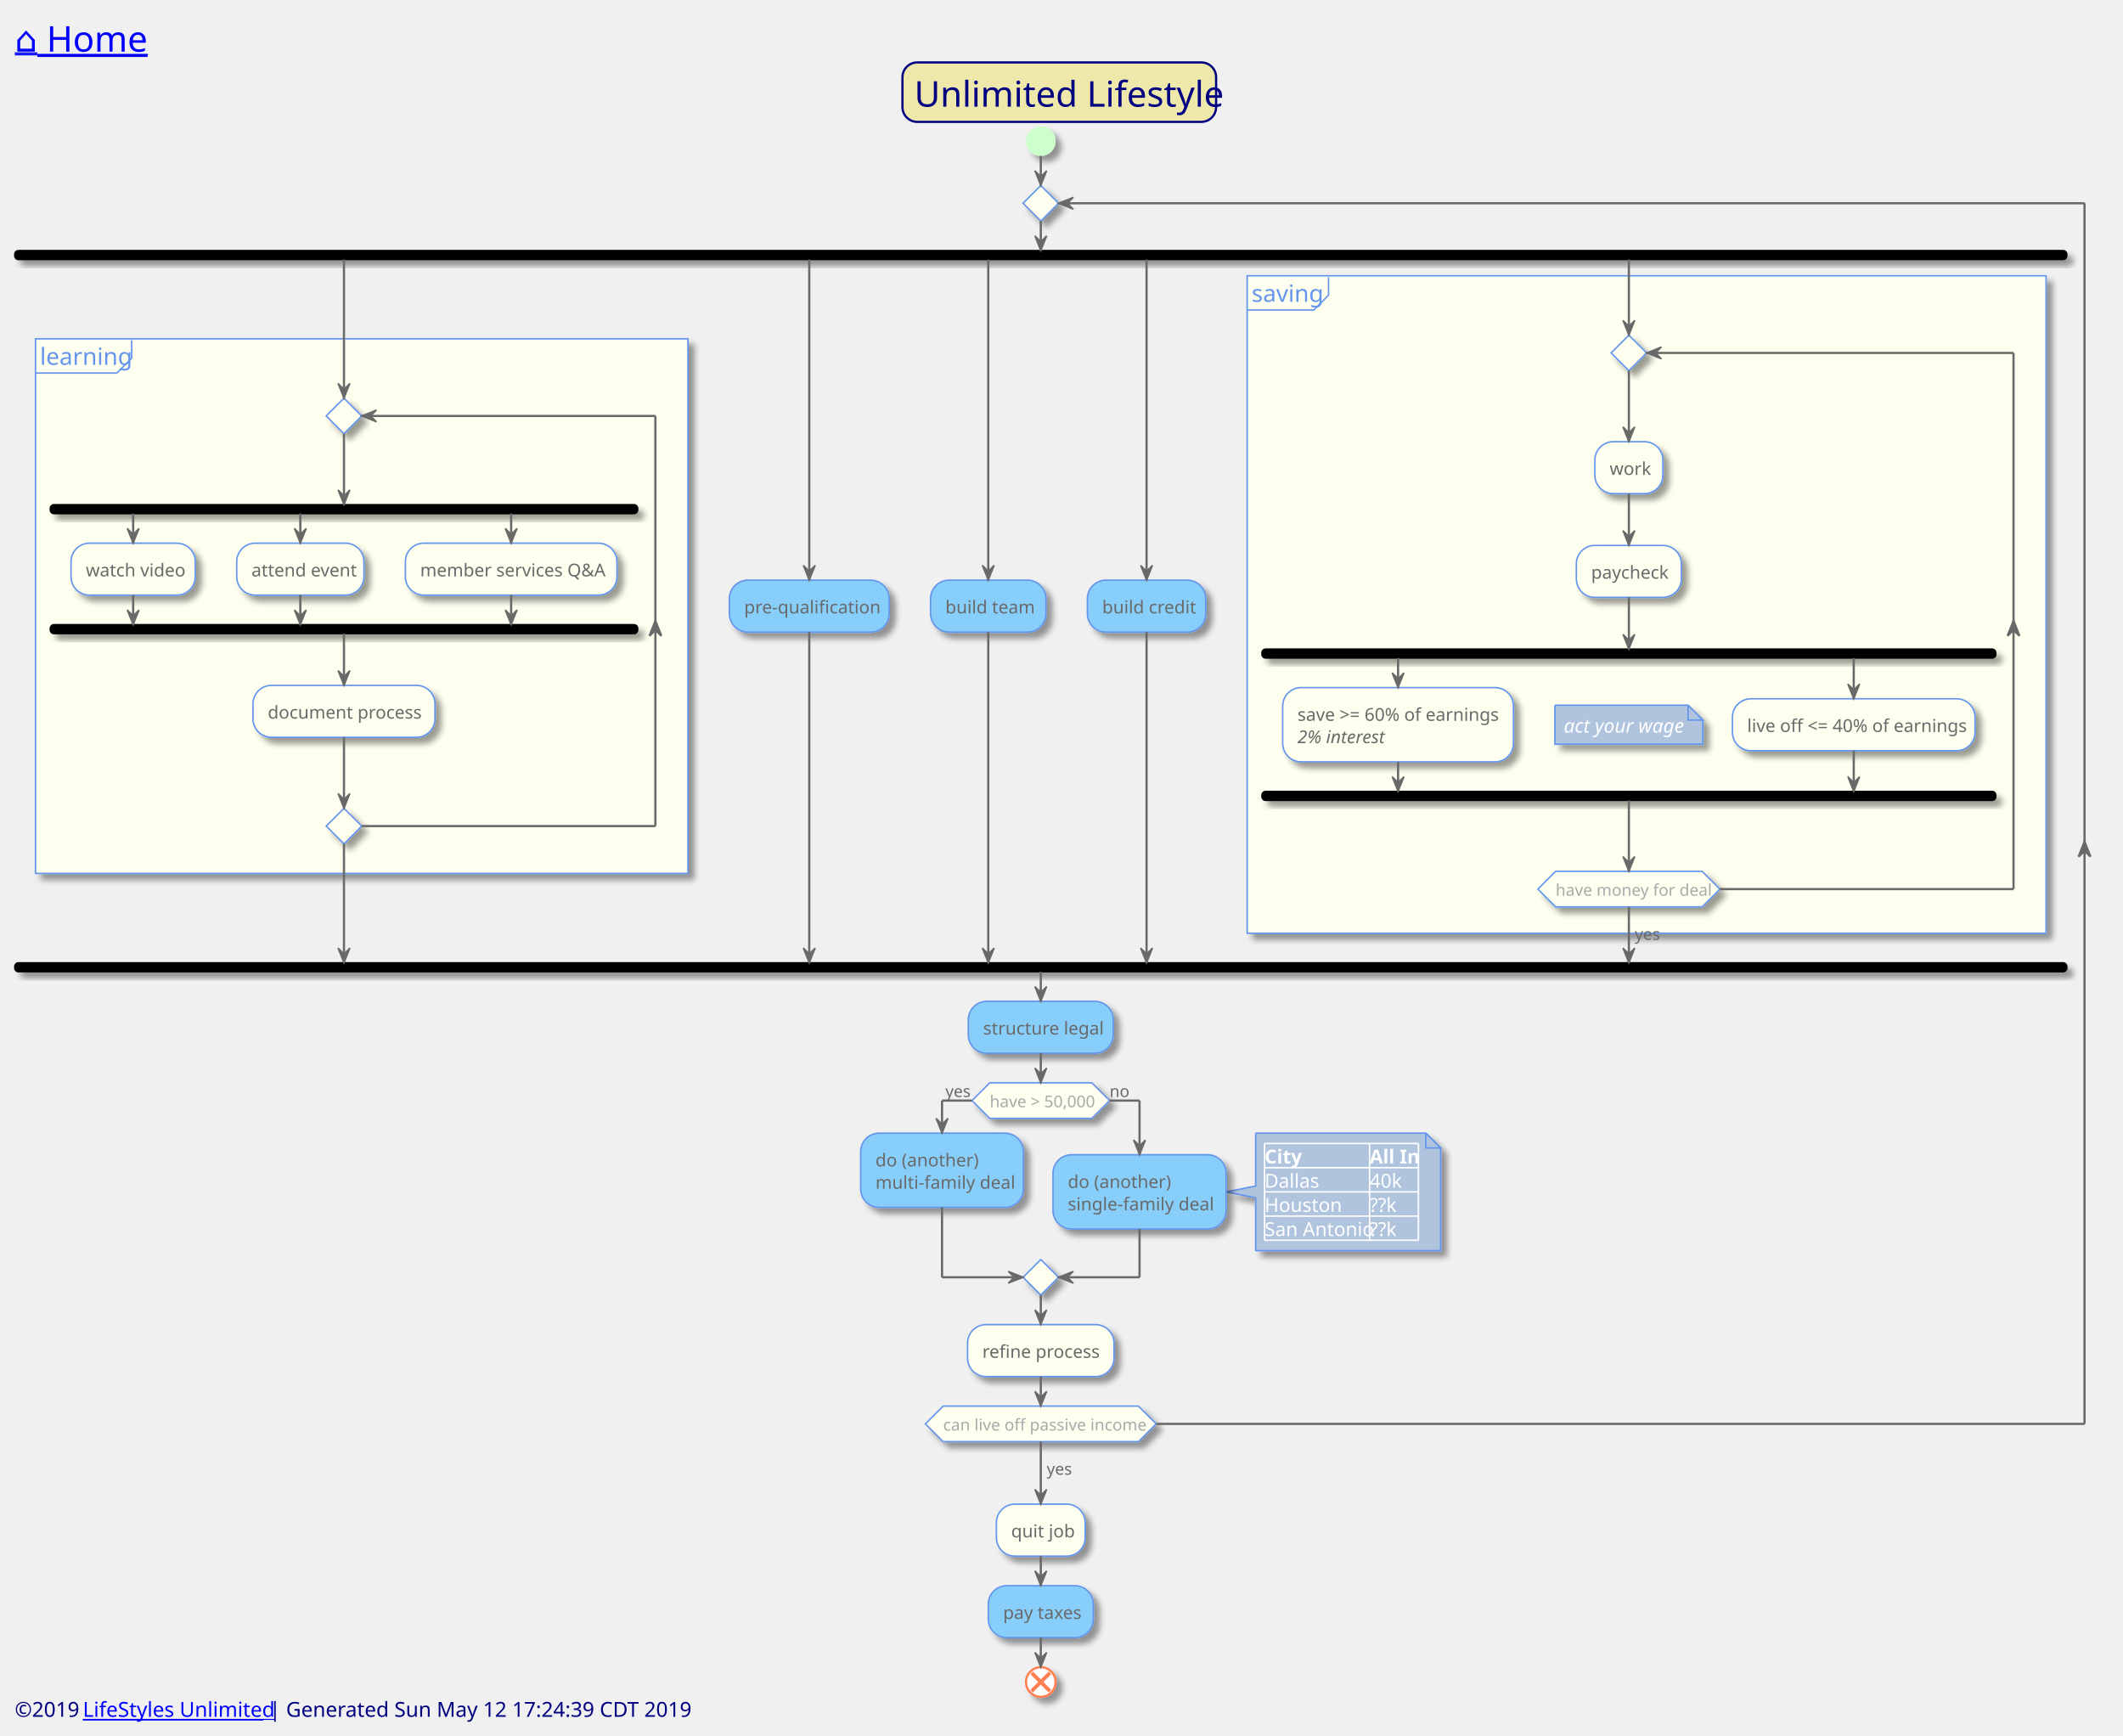
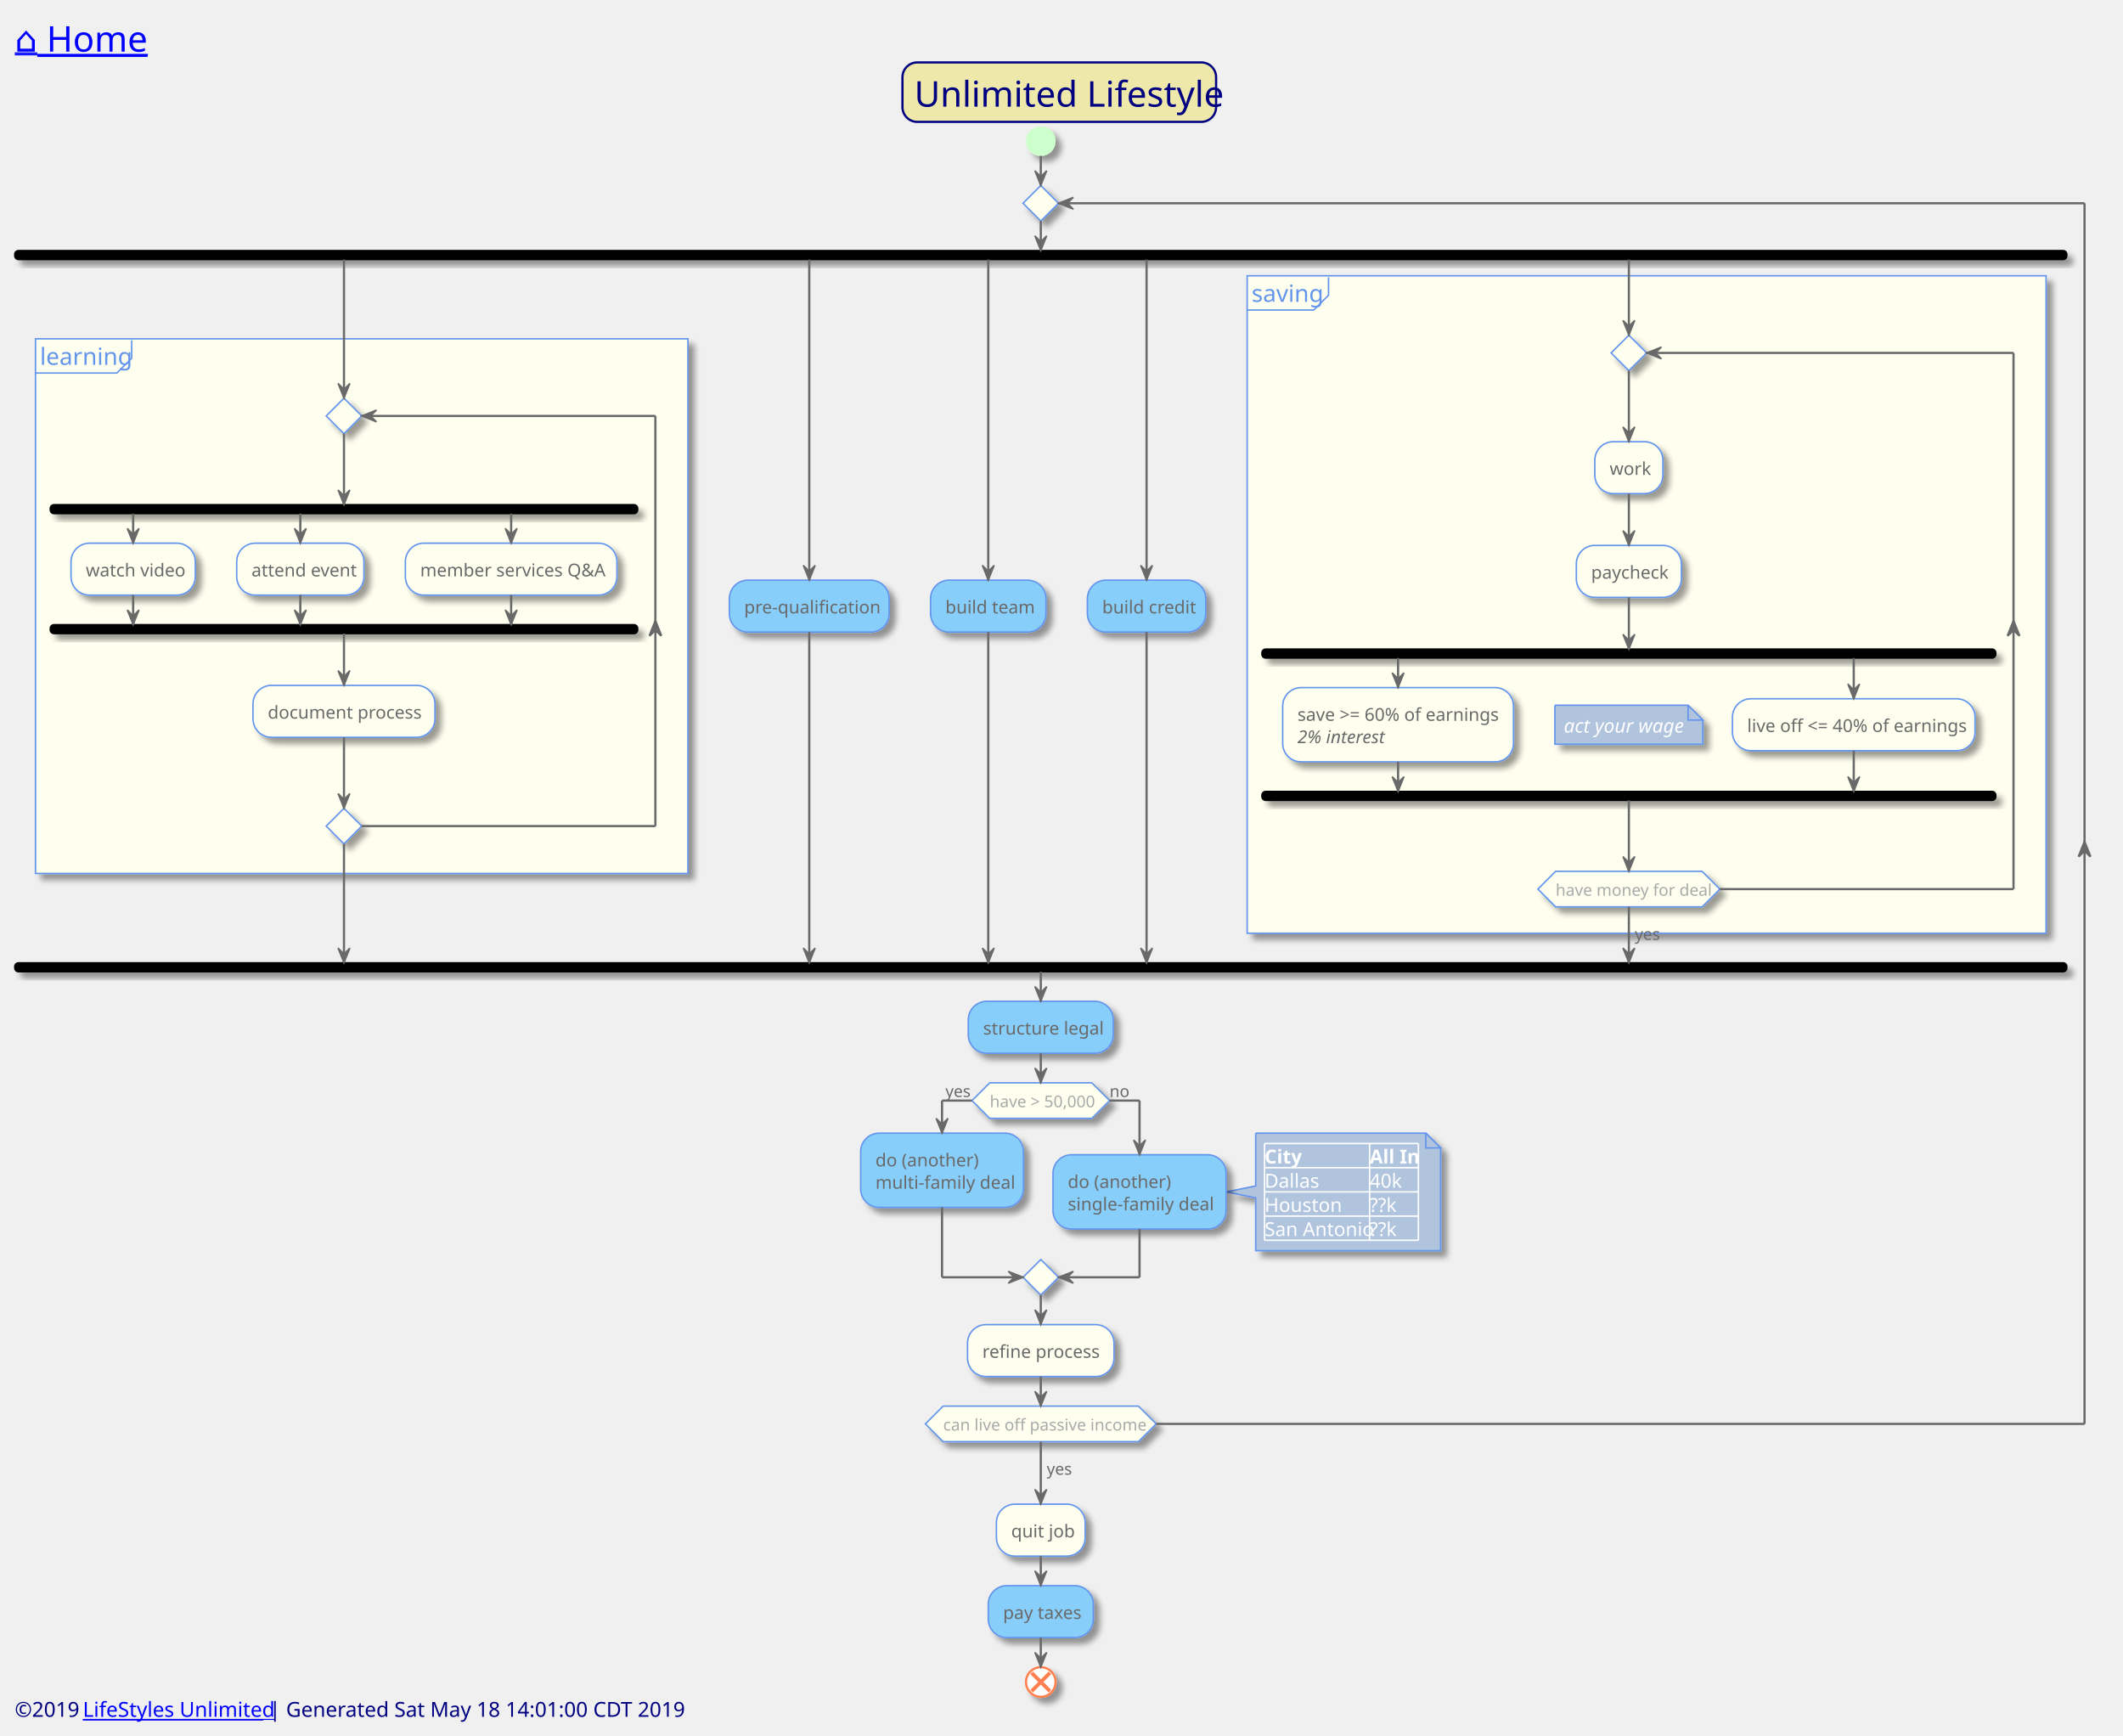
<svg xmlns="http://www.w3.org/2000/svg" xmlns:xlink="http://www.w3.org/1999/xlink" contentScriptType="application/ecmascript" contentStyleType="text/css" height="1173px" preserveAspectRatio="none" style="width:1435px;height:1173px;" version="1.1" viewBox="0 0 1435 1173" width="1435px" zoomAndPan="magnify">
  <defs>
    <style type="text/css">path:hover { stroke: #0000FF !important;}</style>
-     <filter height="300%" id="flmvk85nyta2n" width="300%" x="-1" y="-1">
+     <filter height="300%" id="f17g8w8kfvua17" width="300%" x="-1" y="-1">
      <feGaussianBlur result="blurOut" stdDeviation="2.0" />
      <feColorMatrix in="blurOut" result="blurOut2" type="matrix" values="0 0 0 0 0 0 0 0 0 0 0 0 0 0 0 0 0 0 .4 0" />
      <feOffset dx="4.0" dy="4.0" in="blurOut2" result="blurOut3" />
      <feBlend in="SourceGraphic" in2="blurOut3" mode="normal" />
    </filter>
  </defs>
  <g>
    <a target="_top" xlink:actuate="onRequest" xlink:href="../index.svg?sanitize=true" xlink:show="new" xlink:title="../index.svg?sanitize=true" xlink:type="simple">
      <text fill="#0000FF" font-family="sans-serif" font-size="24" lengthAdjust="spacingAndGlyphs" text-decoration="underline" textLength="90" x="10" y="34.914">⌂ Home</text>
      <line style="stroke: #0000FF; stroke-width: 1.0;" x1="10" x2="100" y1="36.914" y2="36.914" />
    </a>
    <rect fill="#EEE8AA" height="40.188" rx="10" ry="10" style="stroke: #000080; stroke-width: 1.5;" width="212" x="610" y="42.188" />
    <text fill="#000080" font-family="sans-serif" font-size="24" lengthAdjust="spacingAndGlyphs" textLength="196" x="618" y="72.102">Unlimited Lifestyle</text>
-     <ellipse cx="703.5" cy="95.375" fill="#CCFFCC" filter="url(#flmvk85nyta2n)" rx="10" ry="10" style="stroke: none; stroke-width: 1.0;" />
-     <rect fill="#000000" filter="url(#flmvk85nyta2n)" height="6" rx="2.5" ry="2.5" style="stroke: #000000; stroke-width: 1.0;" width="1387" x="10" y="169.375" />
-     <rect fill="#FFFFF0" filter="url(#flmvk85nyta2n)" height="361.312" style="stroke: #6495ED; stroke-width: 1.0;" width="441" x="24" y="228.984" />
+     <ellipse cx="703.5" cy="95.375" fill="#CCFFCC" filter="url(#f17g8w8kfvua17)" rx="10" ry="10" style="stroke: none; stroke-width: 1.0;" />
+     <rect fill="#000000" filter="url(#f17g8w8kfvua17)" height="6" rx="2.5" ry="2.5" style="stroke: #000000; stroke-width: 1.0;" width="1387" x="10" y="169.375" />
+     <rect fill="#FFFFF0" filter="url(#f17g8w8kfvua17)" height="361.312" style="stroke: #6495ED; stroke-width: 1.0;" width="441" x="24" y="228.984" />
    <path d="M89,229.984 L89,242.109 L79,252.109 L24,252.109 " fill="none" style="stroke: #6495ED; stroke-width: 1.0;" />
    <text fill="#6495ED" font-family="sans-serif" font-size="16" lengthAdjust="spacingAndGlyphs" textLength="55" x="27" y="246.594">learning</text>
-     <rect fill="#000000" filter="url(#flmvk85nyta2n)" height="6" rx="2.5" ry="2.5" style="stroke: #000000; stroke-width: 1.0;" width="397" x="34" y="341.109" />
-     <rect fill="#FFFFF0" filter="url(#flmvk85nyta2n)" height="35.094" rx="12.5" ry="12.5" style="stroke: #6495ED; stroke-width: 1.0;" width="84" x="48" y="367.109" />
+     <rect fill="#000000" filter="url(#f17g8w8kfvua17)" height="6" rx="2.5" ry="2.5" style="stroke: #000000; stroke-width: 1.0;" width="397" x="34" y="341.109" />
+     <rect fill="#FFFFF0" filter="url(#f17g8w8kfvua17)" height="35.094" rx="12.5" ry="12.5" style="stroke: #6495ED; stroke-width: 1.0;" width="84" x="48" y="367.109" />
    <text fill="#696969" font-family="sans-serif" font-size="12" lengthAdjust="spacingAndGlyphs" textLength="64" x="58" y="389.566">watch video</text>
-     <rect fill="#FFFFF0" filter="url(#flmvk85nyta2n)" height="35.094" rx="12.5" ry="12.5" style="stroke: #6495ED; stroke-width: 1.0;" width="86" x="160" y="367.109" />
+     <rect fill="#FFFFF0" filter="url(#f17g8w8kfvua17)" height="35.094" rx="12.5" ry="12.5" style="stroke: #6495ED; stroke-width: 1.0;" width="86" x="160" y="367.109" />
    <text fill="#696969" font-family="sans-serif" font-size="12" lengthAdjust="spacingAndGlyphs" textLength="66" x="170" y="389.566">attend event</text>
-     <rect fill="#FFFFF0" filter="url(#flmvk85nyta2n)" height="35.094" rx="12.5" ry="12.5" style="stroke: #6495ED; stroke-width: 1.0;" width="143" x="274" y="367.109" />
+     <rect fill="#FFFFF0" filter="url(#f17g8w8kfvua17)" height="35.094" rx="12.5" ry="12.5" style="stroke: #6495ED; stroke-width: 1.0;" width="143" x="274" y="367.109" />
    <text fill="#696969" font-family="sans-serif" font-size="12" lengthAdjust="spacingAndGlyphs" textLength="123" x="284" y="389.566">member services Q&amp;A</text>
-     <rect fill="#000000" filter="url(#flmvk85nyta2n)" height="6" rx="2.5" ry="2.5" style="stroke: #000000; stroke-width: 1.0;" width="397" x="34" y="422.203" />
-     <rect fill="#FFFFF0" filter="url(#flmvk85nyta2n)" height="35.094" rx="12.5" ry="12.5" style="stroke: #6495ED; stroke-width: 1.0;" width="123" x="171" y="463.203" />
+     <rect fill="#000000" filter="url(#f17g8w8kfvua17)" height="6" rx="2.5" ry="2.5" style="stroke: #000000; stroke-width: 1.0;" width="397" x="34" y="422.203" />
+     <rect fill="#FFFFF0" filter="url(#f17g8w8kfvua17)" height="35.094" rx="12.5" ry="12.5" style="stroke: #6495ED; stroke-width: 1.0;" width="123" x="171" y="463.203" />
    <text fill="#696969" font-family="sans-serif" font-size="12" lengthAdjust="spacingAndGlyphs" textLength="103" x="181" y="485.66">document process</text>
-     <polygon fill="#FFFFF0" filter="url(#flmvk85nyta2n)" points="232.5,269.109,244.5,281.109,232.5,293.109,220.5,281.109,232.5,269.109" style="stroke: #6495ED; stroke-width: 1.0;" />
-     <polygon fill="#FFFFF0" filter="url(#flmvk85nyta2n)" points="232.5,546.297,232.5,546.297,244.5,558.297,232.5,570.297,232.5,570.297,220.5,558.297,232.5,546.297" style="stroke: #6495ED; stroke-width: 1.0;" />
+     <polygon fill="#FFFFF0" filter="url(#f17g8w8kfvua17)" points="232.5,269.109,244.5,281.109,232.5,293.109,220.5,281.109,232.5,269.109" style="stroke: #6495ED; stroke-width: 1.0;" />
+     <polygon fill="#FFFFF0" filter="url(#f17g8w8kfvua17)" points="232.5,546.297,232.5,546.297,244.5,558.297,232.5,570.297,232.5,570.297,220.5,558.297,232.5,546.297" style="stroke: #6495ED; stroke-width: 1.0;" />
    <a target="_top" xlink:actuate="onRequest" xlink:href="../single-family/pre-qualification.svg?sanitize=true" xlink:show="new" xlink:title="../single-family/pre-qualification.svg?sanitize=true" xlink:type="simple">
-       <rect fill="#87CEFA" filter="url(#flmvk85nyta2n)" height="35.094" rx="12.5" ry="12.5" style="stroke: #6495ED; stroke-width: 1.0;" width="108" x="493" y="392.094" />
+       <rect fill="#87CEFA" filter="url(#f17g8w8kfvua17)" height="35.094" rx="12.5" ry="12.5" style="stroke: #6495ED; stroke-width: 1.0;" width="108" x="493" y="392.094" />
      <text fill="#696969" font-family="sans-serif" font-size="12" lengthAdjust="spacingAndGlyphs" textLength="88" x="503" y="414.551">pre-qualification</text>
    </a>
    <a target="_top" xlink:actuate="onRequest" xlink:href="../single-family/team-building.svg?sanitize=true" xlink:show="new" xlink:title="../single-family/team-building.svg?sanitize=true" xlink:type="simple">
-       <rect fill="#87CEFA" filter="url(#flmvk85nyta2n)" height="35.094" rx="12.5" ry="12.5" style="stroke: #6495ED; stroke-width: 1.0;" width="78" x="629" y="392.094" />
+       <rect fill="#87CEFA" filter="url(#f17g8w8kfvua17)" height="35.094" rx="12.5" ry="12.5" style="stroke: #6495ED; stroke-width: 1.0;" width="78" x="629" y="392.094" />
      <text fill="#696969" font-family="sans-serif" font-size="12" lengthAdjust="spacingAndGlyphs" textLength="58" x="639" y="414.551">build team</text>
    </a>
    <a target="_top" xlink:actuate="onRequest" xlink:href="credit-cards.svg?sanitize=true" xlink:show="new" xlink:title="credit-cards.svg?sanitize=true" xlink:type="simple">
-       <rect fill="#87CEFA" filter="url(#flmvk85nyta2n)" height="35.094" rx="12.5" ry="12.5" style="stroke: #6495ED; stroke-width: 1.0;" width="80" x="735" y="392.094" />
+       <rect fill="#87CEFA" filter="url(#f17g8w8kfvua17)" height="35.094" rx="12.5" ry="12.5" style="stroke: #6495ED; stroke-width: 1.0;" width="80" x="735" y="392.094" />
      <text fill="#696969" font-family="sans-serif" font-size="12" lengthAdjust="spacingAndGlyphs" textLength="60" x="745" y="414.551">build credit</text>
    </a>
-     <rect fill="#FFFFF0" filter="url(#flmvk85nyta2n)" height="444.335" style="stroke: #6495ED; stroke-width: 1.0;" width="540" x="843" y="186.391" />
+     <rect fill="#FFFFF0" filter="url(#f17g8w8kfvua17)" height="444.335" style="stroke: #6495ED; stroke-width: 1.0;" width="540" x="843" y="186.391" />
    <path d="M898,187.391 L898,199.516 L888,209.516 L843,209.516 " fill="none" style="stroke: #6495ED; stroke-width: 1.0;" />
    <text fill="#6495ED" font-family="sans-serif" font-size="16" lengthAdjust="spacingAndGlyphs" textLength="45" x="846" y="204">saving</text>
-     <rect fill="#FFFFF0" filter="url(#flmvk85nyta2n)" height="35.094" rx="12.5" ry="12.5" style="stroke: #6495ED; stroke-width: 1.0;" width="46" x="1078" y="298.516" />
+     <rect fill="#FFFFF0" filter="url(#f17g8w8kfvua17)" height="35.094" rx="12.5" ry="12.5" style="stroke: #6495ED; stroke-width: 1.0;" width="46" x="1078" y="298.516" />
    <text fill="#696969" font-family="sans-serif" font-size="12" lengthAdjust="spacingAndGlyphs" textLength="26" x="1088" y="320.973">work</text>
-     <rect fill="#FFFFF0" filter="url(#flmvk85nyta2n)" height="35.094" rx="12.5" ry="12.5" style="stroke: #6495ED; stroke-width: 1.0;" width="71" x="1065.5" y="368.609" />
+     <rect fill="#FFFFF0" filter="url(#f17g8w8kfvua17)" height="35.094" rx="12.5" ry="12.5" style="stroke: #6495ED; stroke-width: 1.0;" width="71" x="1065.5" y="368.609" />
    <text fill="#696969" font-family="sans-serif" font-size="12" lengthAdjust="spacingAndGlyphs" textLength="51" x="1075.5" y="391.066">paycheck</text>
-     <rect fill="#000000" filter="url(#flmvk85nyta2n)" height="6" rx="2.5" ry="2.5" style="stroke: #000000; stroke-width: 1.0;" width="496" x="853" y="438.703" />
-     <rect fill="#FFFFF0" filter="url(#flmvk85nyta2n)" height="50.188" rx="12.5" ry="12.5" style="stroke: #6495ED; stroke-width: 1.0;" width="156" x="867" y="464.703" />
+     <rect fill="#000000" filter="url(#f17g8w8kfvua17)" height="6" rx="2.5" ry="2.5" style="stroke: #000000; stroke-width: 1.0;" width="496" x="853" y="438.703" />
+     <rect fill="#FFFFF0" filter="url(#f17g8w8kfvua17)" height="50.188" rx="12.5" ry="12.5" style="stroke: #6495ED; stroke-width: 1.0;" width="156" x="867" y="464.703" />
    <text fill="#696969" font-family="sans-serif" font-size="12" lengthAdjust="spacingAndGlyphs" textLength="136" x="877" y="487.16">save &gt;= 60% of earnings</text>
    <text fill="#696969" font-family="sans-serif" font-size="12" font-style="italic" lengthAdjust="spacingAndGlyphs" textLength="61" x="877" y="502.254">2% interest</text>
-     <path d="M1051,476.621 L1051,502.973 L1151,502.973 L1151,486.621 L1141,476.621 L1051,476.621 " fill="#B0C4DE" filter="url(#flmvk85nyta2n)" style="stroke: #6495ED; stroke-width: 1.0;" />
+     <path d="M1051,476.621 L1051,502.973 L1151,502.973 L1151,486.621 L1141,476.621 L1051,476.621 " fill="#B0C4DE" filter="url(#f17g8w8kfvua17)" style="stroke: #6495ED; stroke-width: 1.0;" />
    <path d="M1141,476.621 L1141,486.621 L1151,486.621 L1141,476.621 " fill="#B0C4DE" style="stroke: #6495ED; stroke-width: 1.0;" />
    <text fill="#FFFFFF" font-family="sans-serif" font-size="13" font-style="italic" lengthAdjust="spacingAndGlyphs" textLength="79" x="1057" y="495.116">act your wage</text>
-     <rect fill="#FFFFF0" filter="url(#flmvk85nyta2n)" height="35.094" rx="12.5" ry="12.5" style="stroke: #6495ED; stroke-width: 1.0;" width="164" x="1171" y="472.25" />
+     <rect fill="#FFFFF0" filter="url(#f17g8w8kfvua17)" height="35.094" rx="12.5" ry="12.5" style="stroke: #6495ED; stroke-width: 1.0;" width="164" x="1171" y="472.25" />
    <text fill="#696969" font-family="sans-serif" font-size="12" lengthAdjust="spacingAndGlyphs" textLength="144" x="1181" y="494.707">live off &lt;= 40% of earnings</text>
-     <rect fill="#000000" filter="url(#flmvk85nyta2n)" height="6" rx="2.5" ry="2.5" style="stroke: #000000; stroke-width: 1.0;" width="496" x="853" y="534.891" />
-     <polygon fill="#FFFFF0" filter="url(#flmvk85nyta2n)" points="1101,226.516,1113,238.516,1101,250.516,1089,238.516,1101,226.516" style="stroke: #6495ED; stroke-width: 1.0;" />
-     <polygon fill="#FFFFF0" filter="url(#flmvk85nyta2n)" points="1051.5,588.891,1150.5,588.891,1162.5,600.891,1150.5,612.891,1051.5,612.891,1039.5,600.891,1051.5,588.891" style="stroke: #6495ED; stroke-width: 1.0;" />
+     <rect fill="#000000" filter="url(#f17g8w8kfvua17)" height="6" rx="2.5" ry="2.5" style="stroke: #000000; stroke-width: 1.0;" width="496" x="853" y="534.891" />
+     <polygon fill="#FFFFF0" filter="url(#f17g8w8kfvua17)" points="1101,226.516,1113,238.516,1101,250.516,1089,238.516,1101,226.516" style="stroke: #6495ED; stroke-width: 1.0;" />
+     <polygon fill="#FFFFF0" filter="url(#f17g8w8kfvua17)" points="1051.5,588.891,1150.5,588.891,1162.5,600.891,1150.5,612.891,1051.5,612.891,1039.5,600.891,1051.5,588.891" style="stroke: #6495ED; stroke-width: 1.0;" />
    <text fill="#A9A9A9" font-family="sans-serif" font-size="11" lengthAdjust="spacingAndGlyphs" textLength="99" x="1051.5" y="605.392">have money for deal</text>
-     <rect fill="#000000" filter="url(#flmvk85nyta2n)" height="6" rx="2.5" ry="2.5" style="stroke: #000000; stroke-width: 1.0;" width="1387" x="10" y="650.726" />
+     <rect fill="#000000" filter="url(#f17g8w8kfvua17)" height="6" rx="2.5" ry="2.5" style="stroke: #000000; stroke-width: 1.0;" width="1387" x="10" y="650.726" />
    <a target="_top" xlink:actuate="onRequest" xlink:href="legal.svg?sanitize=true" xlink:show="new" xlink:title="legal.svg?sanitize=true" xlink:type="simple">
-       <rect fill="#87CEFA" filter="url(#flmvk85nyta2n)" height="35.094" rx="12.5" ry="12.5" style="stroke: #6495ED; stroke-width: 1.0;" width="98" x="654.5" y="676.726" />
+       <rect fill="#87CEFA" filter="url(#f17g8w8kfvua17)" height="35.094" rx="12.5" ry="12.5" style="stroke: #6495ED; stroke-width: 1.0;" width="98" x="654.5" y="676.726" />
      <text fill="#696969" font-family="sans-serif" font-size="12" lengthAdjust="spacingAndGlyphs" textLength="78" x="664.5" y="699.183">structure legal</text>
    </a>
-     <polygon fill="#FFFFF0" filter="url(#flmvk85nyta2n)" points="669,731.819,738,731.819,750,743.819,738,755.819,669,755.819,657,743.819,669,731.819" style="stroke: #6495ED; stroke-width: 1.0;" />
+     <polygon fill="#FFFFF0" filter="url(#f17g8w8kfvua17)" points="669,731.819,738,731.819,750,743.819,738,755.819,669,755.819,657,743.819,669,731.819" style="stroke: #6495ED; stroke-width: 1.0;" />
    <text fill="#A9A9A9" font-family="sans-serif" font-size="11" lengthAdjust="spacingAndGlyphs" textLength="69" x="669" y="748.32">have &gt; 50,000</text>
    <text fill="#696969" font-family="sans-serif" font-size="11" lengthAdjust="spacingAndGlyphs" textLength="18" x="639" y="741.402">yes</text>
    <text fill="#696969" font-family="sans-serif" font-size="11" lengthAdjust="spacingAndGlyphs" textLength="12" x="750" y="741.402">no</text>
    <a target="_top" xlink:actuate="onRequest" xlink:href="../multi-family/multi-family-deal.svg?sanitize=true" xlink:show="new" xlink:title="../multi-family/multi-family-deal.svg?sanitize=true" xlink:type="simple">
-       <rect fill="#87CEFA" filter="url(#flmvk85nyta2n)" height="50.188" rx="12.5" ry="12.5" style="stroke: #6495ED; stroke-width: 1.0;" width="110" x="581.75" y="765.819" />
+       <rect fill="#87CEFA" filter="url(#f17g8w8kfvua17)" height="50.188" rx="12.5" ry="12.5" style="stroke: #6495ED; stroke-width: 1.0;" width="110" x="581.75" y="765.819" />
      <text fill="#696969" font-family="sans-serif" font-size="12" lengthAdjust="spacingAndGlyphs" textLength="67" x="591.75" y="788.276">do (another)</text>
      <text fill="#696969" font-family="sans-serif" font-size="12" lengthAdjust="spacingAndGlyphs" textLength="90" x="591.75" y="803.37">multi-family deal</text>
    </a>
-     <path d="M848.75,765.819 L848.75,801.523 L828.75,805.523 L848.75,809.523 L848.75,845.226 A0,0 0 0 0 848.75,845.226 L973.75,845.226 A0,0 0 0 0 973.75,845.226 L973.75,775.819 L963.75,765.819 L848.75,765.819 A0,0 0 0 0 848.75,765.819 " fill="#B0C4DE" filter="url(#flmvk85nyta2n)" style="stroke: #6495ED; stroke-width: 1.0;" />
+     <path d="M848.75,765.819 L848.75,801.523 L828.75,805.523 L848.75,809.523 L848.75,845.226 A0,0 0 0 0 848.75,845.226 L973.75,845.226 A0,0 0 0 0 973.75,845.226 L973.75,775.819 L963.75,765.819 L848.75,765.819 A0,0 0 0 0 848.75,765.819 " fill="#B0C4DE" filter="url(#f17g8w8kfvua17)" style="stroke: #6495ED; stroke-width: 1.0;" />
    <path d="M963.75,765.819 L963.75,775.819 L973.75,775.819 L963.75,765.819 " fill="#B0C4DE" style="stroke: #6495ED; stroke-width: 1.0;" />
    <text fill="#FFFFFF" font-family="sans-serif" font-size="13" font-weight="bold" lengthAdjust="spacingAndGlyphs" textLength="24" x="854.75" y="786.314">City</text>
    <text fill="#FFFFFF" font-family="sans-serif" font-size="13" font-weight="bold" lengthAdjust="spacingAndGlyphs" textLength="33" x="925.75" y="786.314">All In</text>
    <text fill="#FFFFFF" font-family="sans-serif" font-size="13" lengthAdjust="spacingAndGlyphs" textLength="36" x="854.75" y="802.666">Dallas</text>
    <text fill="#FFFFFF" font-family="sans-serif" font-size="13" lengthAdjust="spacingAndGlyphs" textLength="21" x="925.75" y="802.666">40k</text>
    <text fill="#FFFFFF" font-family="sans-serif" font-size="13" lengthAdjust="spacingAndGlyphs" textLength="48" x="854.75" y="819.018">Houston</text>
    <text fill="#FFFFFF" font-family="sans-serif" font-size="13" lengthAdjust="spacingAndGlyphs" textLength="21" x="925.75" y="819.018">??k</text>
    <text fill="#FFFFFF" font-family="sans-serif" font-size="13" lengthAdjust="spacingAndGlyphs" textLength="71" x="854.75" y="835.369">San Antonio</text>
    <text fill="#FFFFFF" font-family="sans-serif" font-size="13" lengthAdjust="spacingAndGlyphs" textLength="21" x="925.75" y="835.369">??k</text>
    <line style="stroke: #FFFFFF; stroke-width: 1.0;" x1="854.75" x2="958.75" y1="772.819" y2="772.819" />
    <line style="stroke: #FFFFFF; stroke-width: 1.0;" x1="854.75" x2="958.75" y1="789.171" y2="789.171" />
    <line style="stroke: #FFFFFF; stroke-width: 1.0;" x1="854.75" x2="958.75" y1="805.523" y2="805.523" />
    <line style="stroke: #FFFFFF; stroke-width: 1.0;" x1="854.75" x2="958.75" y1="821.874" y2="821.874" />
    <line style="stroke: #FFFFFF; stroke-width: 1.0;" x1="854.75" x2="958.75" y1="838.226" y2="838.226" />
    <line style="stroke: #FFFFFF; stroke-width: 1.0;" x1="854.75" x2="854.75" y1="772.819" y2="838.226" />
    <line style="stroke: #FFFFFF; stroke-width: 1.0;" x1="925.75" x2="925.75" y1="772.819" y2="838.226" />
    <line style="stroke: #FFFFFF; stroke-width: 1.0;" x1="958.75" x2="958.75" y1="772.819" y2="838.226" />
    <a target="_top" xlink:actuate="onRequest" xlink:href="../single-family/single-family-deal.svg?sanitize=true" xlink:show="new" xlink:title="../single-family/single-family-deal.svg?sanitize=true" xlink:type="simple">
-       <rect fill="#87CEFA" filter="url(#flmvk85nyta2n)" height="50.188" rx="12.5" ry="12.5" style="stroke: #6495ED; stroke-width: 1.0;" width="117" x="711.75" y="780.429" />
+       <rect fill="#87CEFA" filter="url(#f17g8w8kfvua17)" height="50.188" rx="12.5" ry="12.5" style="stroke: #6495ED; stroke-width: 1.0;" width="117" x="711.75" y="780.429" />
      <text fill="#696969" font-family="sans-serif" font-size="12" lengthAdjust="spacingAndGlyphs" textLength="67" x="721.75" y="802.886">do (another)</text>
      <text fill="#696969" font-family="sans-serif" font-size="12" lengthAdjust="spacingAndGlyphs" textLength="97" x="721.75" y="817.98">single-family deal</text>
    </a>
-     <polygon fill="#FFFFF0" filter="url(#flmvk85nyta2n)" points="703.5,851.226,715.5,863.226,703.5,875.226,691.5,863.226,703.5,851.226" style="stroke: #6495ED; stroke-width: 1.0;" />
-     <rect fill="#FFFFF0" filter="url(#flmvk85nyta2n)" height="35.094" rx="12.5" ry="12.5" style="stroke: #6495ED; stroke-width: 1.0;" width="99" x="654" y="895.226" />
+     <polygon fill="#FFFFF0" filter="url(#f17g8w8kfvua17)" points="703.5,851.226,715.5,863.226,703.5,875.226,691.5,863.226,703.5,851.226" style="stroke: #6495ED; stroke-width: 1.0;" />
+     <rect fill="#FFFFF0" filter="url(#f17g8w8kfvua17)" height="35.094" rx="12.5" ry="12.5" style="stroke: #6495ED; stroke-width: 1.0;" width="99" x="654" y="895.226" />
    <text fill="#696969" font-family="sans-serif" font-size="12" lengthAdjust="spacingAndGlyphs" textLength="79" x="664" y="917.683">refine process</text>
-     <polygon fill="#FFFFF0" filter="url(#flmvk85nyta2n)" points="703.5,125.375,715.5,137.375,703.5,149.375,691.5,137.375,703.5,125.375" style="stroke: #6495ED; stroke-width: 1.0;" />
-     <polygon fill="#FFFFF0" filter="url(#flmvk85nyta2n)" points="637.5,950.319,769.5,950.319,781.5,962.319,769.5,974.319,637.5,974.319,625.5,962.319,637.5,950.319" style="stroke: #6495ED; stroke-width: 1.0;" />
+     <polygon fill="#FFFFF0" filter="url(#f17g8w8kfvua17)" points="703.5,125.375,715.5,137.375,703.5,149.375,691.5,137.375,703.5,125.375" style="stroke: #6495ED; stroke-width: 1.0;" />
+     <polygon fill="#FFFFF0" filter="url(#f17g8w8kfvua17)" points="637.5,950.319,769.5,950.319,781.5,962.319,769.5,974.319,637.5,974.319,625.5,962.319,637.5,950.319" style="stroke: #6495ED; stroke-width: 1.0;" />
    <text fill="#A9A9A9" font-family="sans-serif" font-size="11" lengthAdjust="spacingAndGlyphs" textLength="132" x="637.5" y="966.82">can live off passive income</text>
-     <rect fill="#FFFFF0" filter="url(#flmvk85nyta2n)" height="35.094" rx="12.5" ry="12.5" style="stroke: #6495ED; stroke-width: 1.0;" width="60" x="673.5" y="1016.572" />
+     <rect fill="#FFFFF0" filter="url(#f17g8w8kfvua17)" height="35.094" rx="12.5" ry="12.5" style="stroke: #6495ED; stroke-width: 1.0;" width="60" x="673.5" y="1016.572" />
    <text fill="#696969" font-family="sans-serif" font-size="12" lengthAdjust="spacingAndGlyphs" textLength="40" x="683.5" y="1039.029">quit job</text>
    <a target="_top" xlink:actuate="onRequest" xlink:href="taxes.svg?sanitize=true" xlink:show="new" xlink:title="taxes.svg?sanitize=true" xlink:type="simple">
-       <rect fill="#87CEFA" filter="url(#flmvk85nyta2n)" height="35.094" rx="12.5" ry="12.5" style="stroke: #6495ED; stroke-width: 1.0;" width="71" x="668" y="1071.666" />
+       <rect fill="#87CEFA" filter="url(#f17g8w8kfvua17)" height="35.094" rx="12.5" ry="12.5" style="stroke: #6495ED; stroke-width: 1.0;" width="71" x="668" y="1071.666" />
      <text fill="#696969" font-family="sans-serif" font-size="12" lengthAdjust="spacingAndGlyphs" textLength="51" x="678" y="1094.123">pay taxes</text>
    </a>
-     <ellipse cx="703.5" cy="1136.76" fill="#FFFFFF" filter="url(#flmvk85nyta2n)" rx="10" ry="10" style="stroke: #FF7F50; stroke-width: 1.5;" />
+     <ellipse cx="703.5" cy="1136.76" fill="#FFFFFF" filter="url(#f17g8w8kfvua17)" rx="10" ry="10" style="stroke: #FF7F50; stroke-width: 1.5;" />
    <line style="stroke: #FF7F50; stroke-width: 2.5;" x1="697.313" x2="709.687" y1="1130.573" y2="1142.947" />
    <line style="stroke: #FF7F50; stroke-width: 2.5;" x1="709.687" x2="697.313" y1="1130.573" y2="1142.947" />
    <line style="stroke: #696969; stroke-width: 1.5;" x1="90" x2="90" y1="347.109" y2="367.109" />
    <polygon fill="#696969" points="86,357.109,90,367.109,94,357.109,90,361.109" style="stroke: #696969; stroke-width: 1.0;" />
    <line style="stroke: #696969; stroke-width: 1.5;" x1="203" x2="203" y1="347.109" y2="367.109" />
    <polygon fill="#696969" points="199,357.109,203,367.109,207,357.109,203,361.109" style="stroke: #696969; stroke-width: 1.0;" />
    <line style="stroke: #696969; stroke-width: 1.5;" x1="345.5" x2="345.5" y1="347.109" y2="367.109" />
    <polygon fill="#696969" points="341.5,357.109,345.5,367.109,349.5,357.109,345.5,361.109" style="stroke: #696969; stroke-width: 1.0;" />
    <line style="stroke: #696969; stroke-width: 1.5;" x1="90" x2="90" y1="402.203" y2="422.203" />
    <polygon fill="#696969" points="86,412.203,90,422.203,94,412.203,90,416.203" style="stroke: #696969; stroke-width: 1.0;" />
    <line style="stroke: #696969; stroke-width: 1.5;" x1="203" x2="203" y1="402.203" y2="422.203" />
    <polygon fill="#696969" points="199,412.203,203,422.203,207,412.203,203,416.203" style="stroke: #696969; stroke-width: 1.0;" />
    <line style="stroke: #696969; stroke-width: 1.5;" x1="345.5" x2="345.5" y1="402.203" y2="422.203" />
    <polygon fill="#696969" points="341.5,412.203,345.5,422.203,349.5,412.203,345.5,416.203" style="stroke: #696969; stroke-width: 1.0;" />
    <line style="stroke: #696969; stroke-width: 1.5;" x1="232.5" x2="232.5" y1="428.203" y2="463.203" />
    <polygon fill="#696969" points="228.5,453.203,232.5,463.203,236.5,453.203,232.5,457.203" style="stroke: #696969; stroke-width: 1.0;" />
    <line style="stroke: #696969; stroke-width: 1.5;" x1="232.5" x2="232.5" y1="293.109" y2="341.109" />
    <polygon fill="#696969" points="228.5,331.109,232.5,341.109,236.5,331.109,232.5,335.109" style="stroke: #696969; stroke-width: 1.0;" />
    <line style="stroke: #696969; stroke-width: 1.5;" x1="244.5" x2="443" y1="558.297" y2="558.297" />
    <polygon fill="#696969" points="439,429.703,443,419.703,447,429.703,443,425.703" style="stroke: #696969; stroke-width: 1.5;" />
    <line style="stroke: #696969; stroke-width: 1.5;" x1="443" x2="443" y1="281.109" y2="558.297" />
    <line style="stroke: #696969; stroke-width: 1.5;" x1="443" x2="244.5" y1="281.109" y2="281.109" />
    <polygon fill="#696969" points="254.5,277.109,244.5,281.109,254.5,285.109,250.5,281.109" style="stroke: #696969; stroke-width: 1.0;" />
    <line style="stroke: #696969; stroke-width: 1.5;" x1="232.5" x2="232.5" y1="498.297" y2="546.297" />
    <polygon fill="#696969" points="228.5,536.297,232.5,546.297,236.5,536.297,232.5,540.297" style="stroke: #696969; stroke-width: 1.0;" />
    <line style="stroke: #696969; stroke-width: 1.5;" x1="1101" x2="1101" y1="333.609" y2="368.609" />
    <polygon fill="#696969" points="1097,358.609,1101,368.609,1105,358.609,1101,362.609" style="stroke: #696969; stroke-width: 1.0;" />
    <line style="stroke: #696969; stroke-width: 1.5;" x1="945" x2="945" y1="444.703" y2="464.703" />
    <polygon fill="#696969" points="941,454.703,945,464.703,949,454.703,945,458.703" style="stroke: #696969; stroke-width: 1.0;" />
    <line style="stroke: #696969; stroke-width: 1.5;" x1="1253" x2="1253" y1="444.703" y2="472.25" />
    <polygon fill="#696969" points="1249,462.25,1253,472.25,1257,462.25,1253,466.25" style="stroke: #696969; stroke-width: 1.0;" />
    <line style="stroke: #696969; stroke-width: 1.5;" x1="945" x2="945" y1="514.891" y2="534.891" />
    <polygon fill="#696969" points="941,524.891,945,534.891,949,524.891,945,528.891" style="stroke: #696969; stroke-width: 1.0;" />
    <line style="stroke: #696969; stroke-width: 1.5;" x1="1253" x2="1253" y1="507.344" y2="534.891" />
    <polygon fill="#696969" points="1249,524.891,1253,534.891,1257,524.891,1253,528.891" style="stroke: #696969; stroke-width: 1.0;" />
    <line style="stroke: #696969; stroke-width: 1.5;" x1="1101" x2="1101" y1="403.703" y2="438.703" />
    <polygon fill="#696969" points="1097,428.703,1101,438.703,1105,428.703,1101,432.703" style="stroke: #696969; stroke-width: 1.0;" />
    <line style="stroke: #696969; stroke-width: 1.5;" x1="1101" x2="1101" y1="250.516" y2="298.516" />
    <polygon fill="#696969" points="1097,288.516,1101,298.516,1105,288.516,1101,292.516" style="stroke: #696969; stroke-width: 1.0;" />
    <line style="stroke: #696969; stroke-width: 1.5;" x1="1162.5" x2="1361" y1="600.891" y2="600.891" />
    <polygon fill="#696969" points="1357,429.703,1361,419.703,1365,429.703,1361,425.703" style="stroke: #696969; stroke-width: 1.5;" />
    <line style="stroke: #696969; stroke-width: 1.5;" x1="1361" x2="1361" y1="238.516" y2="600.891" />
    <line style="stroke: #696969; stroke-width: 1.5;" x1="1361" x2="1113" y1="238.516" y2="238.516" />
    <polygon fill="#696969" points="1123,234.516,1113,238.516,1123,242.516,1119,238.516" style="stroke: #696969; stroke-width: 1.0;" />
    <line style="stroke: #696969; stroke-width: 1.5;" x1="1101" x2="1101" y1="540.891" y2="588.891" />
    <polygon fill="#696969" points="1097,578.891,1101,588.891,1105,578.891,1101,582.891" style="stroke: #696969; stroke-width: 1.0;" />
    <line style="stroke: #696969; stroke-width: 1.5;" x1="232.5" x2="232.5" y1="175.375" y2="269.109" />
    <polygon fill="#696969" points="228.5,259.109,232.5,269.109,236.5,259.109,232.5,263.109" style="stroke: #696969; stroke-width: 1.0;" />
    <line style="stroke: #696969; stroke-width: 1.5;" x1="547" x2="547" y1="175.375" y2="392.094" />
    <polygon fill="#696969" points="543,382.094,547,392.094,551,382.094,547,386.094" style="stroke: #696969; stroke-width: 1.0;" />
    <line style="stroke: #696969; stroke-width: 1.5;" x1="668" x2="668" y1="175.375" y2="392.094" />
    <polygon fill="#696969" points="664,382.094,668,392.094,672,382.094,668,386.094" style="stroke: #696969; stroke-width: 1.0;" />
    <line style="stroke: #696969; stroke-width: 1.5;" x1="775" x2="775" y1="175.375" y2="392.094" />
    <polygon fill="#696969" points="771,382.094,775,392.094,779,382.094,775,386.094" style="stroke: #696969; stroke-width: 1.0;" />
    <line style="stroke: #696969; stroke-width: 1.5;" x1="1101" x2="1101" y1="175.375" y2="226.516" />
    <polygon fill="#696969" points="1097,216.516,1101,226.516,1105,216.516,1101,220.516" style="stroke: #696969; stroke-width: 1.0;" />
    <line style="stroke: #696969; stroke-width: 1.5;" x1="232.5" x2="232.5" y1="570.297" y2="650.726" />
    <polygon fill="#696969" points="228.5,640.726,232.5,650.726,236.5,640.726,232.5,644.726" style="stroke: #696969; stroke-width: 1.0;" />
    <line style="stroke: #696969; stroke-width: 1.5;" x1="547" x2="547" y1="427.188" y2="650.726" />
    <polygon fill="#696969" points="543,640.726,547,650.726,551,640.726,547,644.726" style="stroke: #696969; stroke-width: 1.0;" />
    <line style="stroke: #696969; stroke-width: 1.5;" x1="668" x2="668" y1="427.188" y2="650.726" />
    <polygon fill="#696969" points="664,640.726,668,650.726,672,640.726,668,644.726" style="stroke: #696969; stroke-width: 1.0;" />
    <line style="stroke: #696969; stroke-width: 1.5;" x1="775" x2="775" y1="427.188" y2="650.726" />
    <polygon fill="#696969" points="771,640.726,775,650.726,779,640.726,775,644.726" style="stroke: #696969; stroke-width: 1.0;" />
    <line style="stroke: #696969; stroke-width: 1.5;" x1="1101" x2="1101" y1="612.891" y2="650.726" />
    <polygon fill="#696969" points="1097,640.726,1101,650.726,1105,640.726,1101,644.726" style="stroke: #696969; stroke-width: 1.0;" />
    <text fill="#696969" font-family="sans-serif" font-size="11" lengthAdjust="spacingAndGlyphs" textLength="18" x="1105" y="635.227">yes</text>
    <line style="stroke: #696969; stroke-width: 1.5;" x1="703.5" x2="703.5" y1="656.726" y2="676.726" />
    <polygon fill="#696969" points="699.5,666.726,703.5,676.726,707.5,666.726,703.5,670.726" style="stroke: #696969; stroke-width: 1.0;" />
    <line style="stroke: #696969; stroke-width: 1.5;" x1="657" x2="636.75" y1="743.819" y2="743.819" />
    <line style="stroke: #696969; stroke-width: 1.5;" x1="636.75" x2="636.75" y1="743.819" y2="765.819" />
    <polygon fill="#696969" points="632.75,755.819,636.75,765.819,640.75,755.819,636.75,759.819" style="stroke: #696969; stroke-width: 1.0;" />
    <line style="stroke: #696969; stroke-width: 1.5;" x1="750" x2="770.25" y1="743.819" y2="743.819" />
    <line style="stroke: #696969; stroke-width: 1.5;" x1="770.25" x2="770.25" y1="743.819" y2="780.429" />
    <polygon fill="#696969" points="766.25,770.429,770.25,780.429,774.25,770.429,770.25,774.429" style="stroke: #696969; stroke-width: 1.0;" />
    <line style="stroke: #696969; stroke-width: 1.5;" x1="636.75" x2="636.75" y1="816.007" y2="863.226" />
    <line style="stroke: #696969; stroke-width: 1.5;" x1="636.75" x2="691.5" y1="863.226" y2="863.226" />
    <polygon fill="#696969" points="681.5,859.226,691.5,863.226,681.5,867.226,685.5,863.226" style="stroke: #696969; stroke-width: 1.0;" />
    <line style="stroke: #696969; stroke-width: 1.5;" x1="770.25" x2="770.25" y1="830.616" y2="863.226" />
    <line style="stroke: #696969; stroke-width: 1.5;" x1="770.25" x2="715.5" y1="863.226" y2="863.226" />
    <polygon fill="#696969" points="725.5,859.226,715.5,863.226,725.5,867.226,721.5,863.226" style="stroke: #696969; stroke-width: 1.0;" />
    <line style="stroke: #696969; stroke-width: 1.5;" x1="703.5" x2="703.5" y1="711.819" y2="731.819" />
    <polygon fill="#696969" points="699.5,721.819,703.5,731.819,707.5,721.819,703.5,725.819" style="stroke: #696969; stroke-width: 1.0;" />
    <line style="stroke: #696969; stroke-width: 1.5;" x1="703.5" x2="703.5" y1="875.226" y2="895.226" />
    <polygon fill="#696969" points="699.5,885.226,703.5,895.226,707.5,885.226,703.5,889.226" style="stroke: #696969; stroke-width: 1.0;" />
    <line style="stroke: #696969; stroke-width: 1.5;" x1="703.5" x2="703.5" y1="149.375" y2="169.375" />
    <polygon fill="#696969" points="699.5,159.375,703.5,169.375,707.5,159.375,703.5,163.375" style="stroke: #696969; stroke-width: 1.0;" />
    <line style="stroke: #696969; stroke-width: 1.5;" x1="781.5" x2="1409" y1="962.319" y2="962.319" />
    <polygon fill="#696969" points="1405,578.938,1409,568.938,1413,578.938,1409,574.938" style="stroke: #696969; stroke-width: 1.5;" />
    <line style="stroke: #696969; stroke-width: 1.5;" x1="1409" x2="1409" y1="137.375" y2="962.319" />
    <line style="stroke: #696969; stroke-width: 1.5;" x1="1409" x2="715.5" y1="137.375" y2="137.375" />
    <polygon fill="#696969" points="725.5,133.375,715.5,137.375,725.5,141.375,721.5,137.375" style="stroke: #696969; stroke-width: 1.0;" />
    <line style="stroke: #696969; stroke-width: 1.5;" x1="703.5" x2="703.5" y1="930.319" y2="950.319" />
    <polygon fill="#696969" points="699.5,940.319,703.5,950.319,707.5,940.319,703.5,944.319" style="stroke: #696969; stroke-width: 1.0;" />
    <line style="stroke: #696969; stroke-width: 1.5;" x1="703.5" x2="703.5" y1="105.375" y2="125.375" />
    <polygon fill="#696969" points="699.5,115.375,703.5,125.375,707.5,115.375,703.5,119.375" style="stroke: #696969; stroke-width: 1.0;" />
    <line style="stroke: #696969; stroke-width: 1.5;" x1="703.5" x2="703.5" y1="974.319" y2="1016.572" />
    <polygon fill="#696969" points="699.5,1006.572,703.5,1016.572,707.5,1006.572,703.5,1010.572" style="stroke: #696969; stroke-width: 1.0;" />
    <text fill="#696969" font-family="sans-serif" font-size="11" lengthAdjust="spacingAndGlyphs" textLength="18" x="707.5" y="996.655">yes</text>
    <line style="stroke: #696969; stroke-width: 1.5;" x1="703.5" x2="703.5" y1="1051.666" y2="1071.666" />
    <polygon fill="#696969" points="699.5,1061.666,703.5,1071.666,707.5,1061.666,703.5,1065.666" style="stroke: #696969; stroke-width: 1.0;" />
    <line style="stroke: #696969; stroke-width: 1.5;" x1="703.5" x2="703.5" y1="1106.76" y2="1126.76" />
    <polygon fill="#696969" points="699.5,1116.76,703.5,1126.76,707.5,1116.76,703.5,1120.76" style="stroke: #696969; stroke-width: 1.0;" />
    <text fill="#000080" font-family="sans-serif" font-size="14" lengthAdjust="spacingAndGlyphs" textLength="42" x="10" y="1160.293">©2019</text>
    <a target="_top" xlink:actuate="onRequest" xlink:href="http://www.lifestylesunlimited.com" xlink:show="new" xlink:title="http://www.lifestylesunlimited.com" xlink:type="simple">
      <text fill="#0000FF" font-family="sans-serif" font-size="14" lengthAdjust="spacingAndGlyphs" text-decoration="underline" textLength="122" x="56" y="1160.293">LifeStyles Unlimited</text>
      <line style="stroke: #0000FF; stroke-width: 1.0;" x1="56" x2="178" y1="1162.293" y2="1162.293" />
    </a>
-     <text fill="#000080" font-family="sans-serif" font-size="14" lengthAdjust="spacingAndGlyphs" textLength="283" x="182" y="1160.293">| Generated Sun May 12 17:24:39 CDT 2019</text>
+     <text fill="#000080" font-family="sans-serif" font-size="14" lengthAdjust="spacingAndGlyphs" textLength="279" x="182" y="1160.293">| Generated Sat May 18 14:01:00 CDT 2019</text>
  </g>
</svg>
